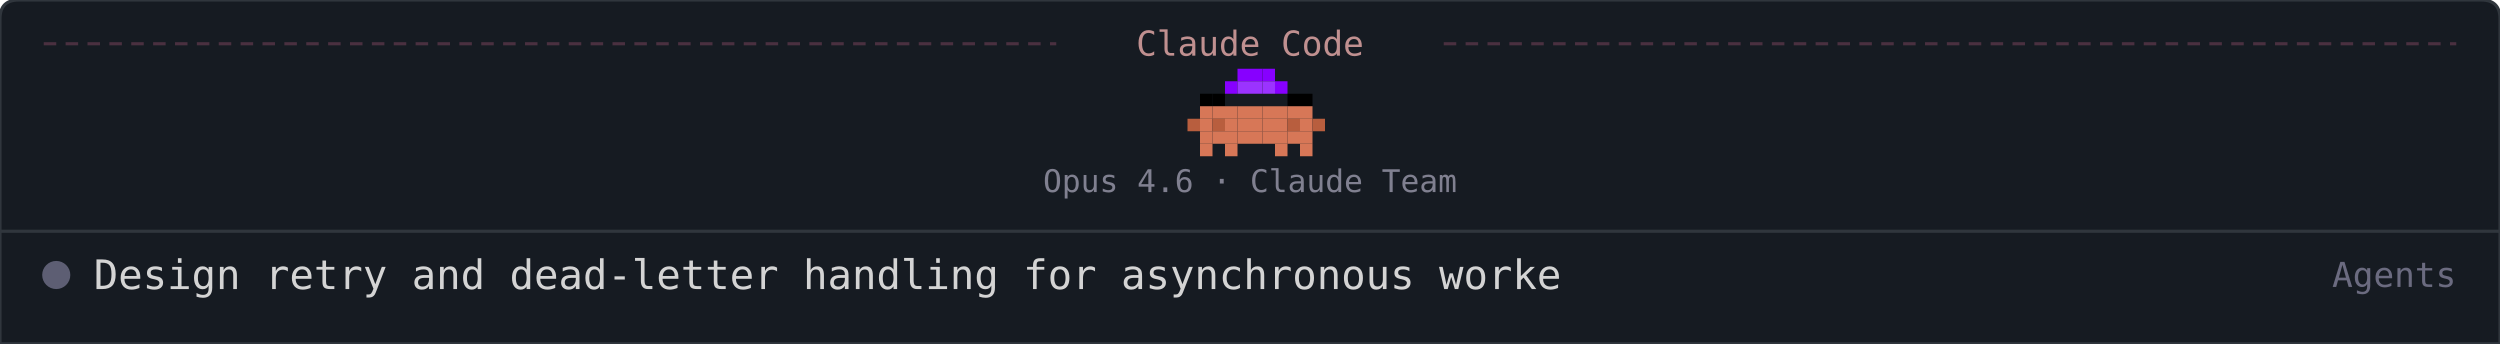
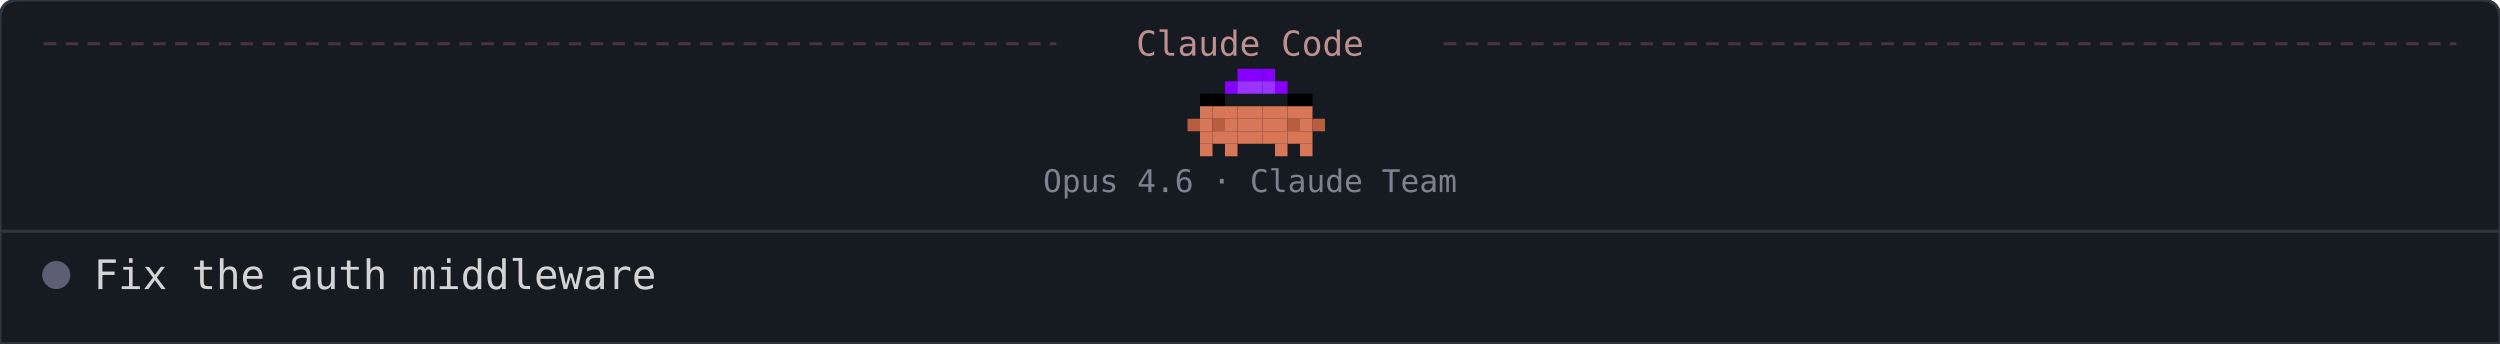
- <svg xmlns="http://www.w3.org/2000/svg" viewBox="0 0 800 110" role="img" aria-label="Design retry and dead-letter handling for asynchronous worke">
+ <svg xmlns="http://www.w3.org/2000/svg" viewBox="0 0 800 110" role="img" aria-label="Fix the auth middleware">
  <path d="M0,6 Q0,0 6,0 L794,0 Q800,0 800,6 L800,110 L0,110 Z" fill="#161b22" stroke="#30363d" stroke-width="1" />
  <line x1="14" y1="14" x2="338" y2="14" stroke="#4a3040" stroke-dasharray="4,3" />
  <text x="400" y="14" fill="#c09090" font-family="'JetBrains Mono','Fira Code',monospace" font-size="11" font-weight="400" dominant-baseline="central" text-anchor="middle">Claude Code</text>
  <line x1="462" y1="14" x2="786" y2="14" stroke="#4a3040" stroke-dasharray="4,3" />
  <rect x="396" y="22" width="4" height="4" fill="#8700FF" />
  <rect x="400" y="22" width="4" height="4" fill="#8700FF" />
  <rect x="404" y="22" width="4" height="4" fill="#8700FF" />
  <rect x="392" y="26" width="4" height="4" fill="#8700FF" />
  <rect x="396" y="26" width="4" height="4" fill="#9B33FF" />
  <rect x="400" y="26" width="4" height="4" fill="#9B33FF" />
  <rect x="404" y="26" width="4" height="4" fill="#9B33FF" />
  <rect x="408" y="26" width="4" height="4" fill="#8700FF" />
  <rect x="384" y="30" width="4" height="4" fill="#000000" />
  <rect x="388" y="30" width="4" height="4" fill="#000000" />
  <rect x="412" y="30" width="4" height="4" fill="#000000" />
  <rect x="416" y="30" width="4" height="4" fill="#000000" />
  <rect x="384" y="34" width="4" height="4" fill="#D77757" />
  <rect x="388" y="34" width="4" height="4" fill="#D77757" />
  <rect x="392" y="34" width="4" height="4" fill="#D77757" />
  <rect x="396" y="34" width="4" height="4" fill="#D77757" />
  <rect x="400" y="34" width="4" height="4" fill="#D77757" />
  <rect x="404" y="34" width="4" height="4" fill="#D77757" />
  <rect x="408" y="34" width="4" height="4" fill="#D77757" />
  <rect x="412" y="34" width="4" height="4" fill="#D77757" />
  <rect x="416" y="34" width="4" height="4" fill="#D77757" />
  <rect x="380" y="38" width="4" height="4" fill="#B85E3E" />
  <rect x="384" y="38" width="4" height="4" fill="#D77757" />
  <rect x="388" y="38" width="4" height="4" fill="#B85E3E" />
  <rect x="392" y="38" width="4" height="4" fill="#D77757" />
  <rect x="396" y="38" width="4" height="4" fill="#D77757" />
  <rect x="400" y="38" width="4" height="4" fill="#D77757" />
  <rect x="404" y="38" width="4" height="4" fill="#D77757" />
  <rect x="408" y="38" width="4" height="4" fill="#D77757" />
  <rect x="412" y="38" width="4" height="4" fill="#B85E3E" />
  <rect x="416" y="38" width="4" height="4" fill="#D77757" />
  <rect x="420" y="38" width="4" height="4" fill="#B85E3E" />
  <rect x="384" y="42" width="4" height="4" fill="#D77757" />
  <rect x="388" y="42" width="4" height="4" fill="#D77757" />
  <rect x="392" y="42" width="4" height="4" fill="#D77757" />
  <rect x="396" y="42" width="4" height="4" fill="#D77757" />
  <rect x="400" y="42" width="4" height="4" fill="#D77757" />
  <rect x="404" y="42" width="4" height="4" fill="#D77757" />
  <rect x="408" y="42" width="4" height="4" fill="#D77757" />
  <rect x="412" y="42" width="4" height="4" fill="#D77757" />
  <rect x="416" y="42" width="4" height="4" fill="#D77757" />
  <rect x="384" y="46" width="4" height="4" fill="#D77757" />
  <rect x="392" y="46" width="4" height="4" fill="#D77757" />
  <rect x="408" y="46" width="4" height="4" fill="#D77757" />
  <rect x="416" y="46" width="4" height="4" fill="#D77757" />
  <text x="400" y="58" fill="#808090" font-family="'JetBrains Mono','Fira Code',monospace" font-size="10" font-weight="400" dominant-baseline="central" text-anchor="middle">Opus 4.6 · Claude Team</text>
  <line x1="0" y1="74" x2="800" y2="74" stroke="#30363d" />
  <circle cx="18" cy="88" r="4.5" fill="#7b7b95" opacity="0.7" />
-   <text x="30" y="88" fill="#d4d4d4" font-family="'JetBrains Mono','Fira Code',monospace" font-size="13" font-weight="400" dominant-baseline="central">Design retry and dead-letter handling for asynchronous worke</text>
-   <text x="786" y="88" fill="#6b6b80" font-family="'JetBrains Mono','Fira Code',monospace" font-size="11" font-weight="400" dominant-baseline="central" text-anchor="end">Agents</text>
+   <text x="30" y="88" fill="#d4d4d4" font-family="'JetBrains Mono','Fira Code',monospace" font-size="13" font-weight="400" dominant-baseline="central">Fix the auth middleware</text>
</svg>
